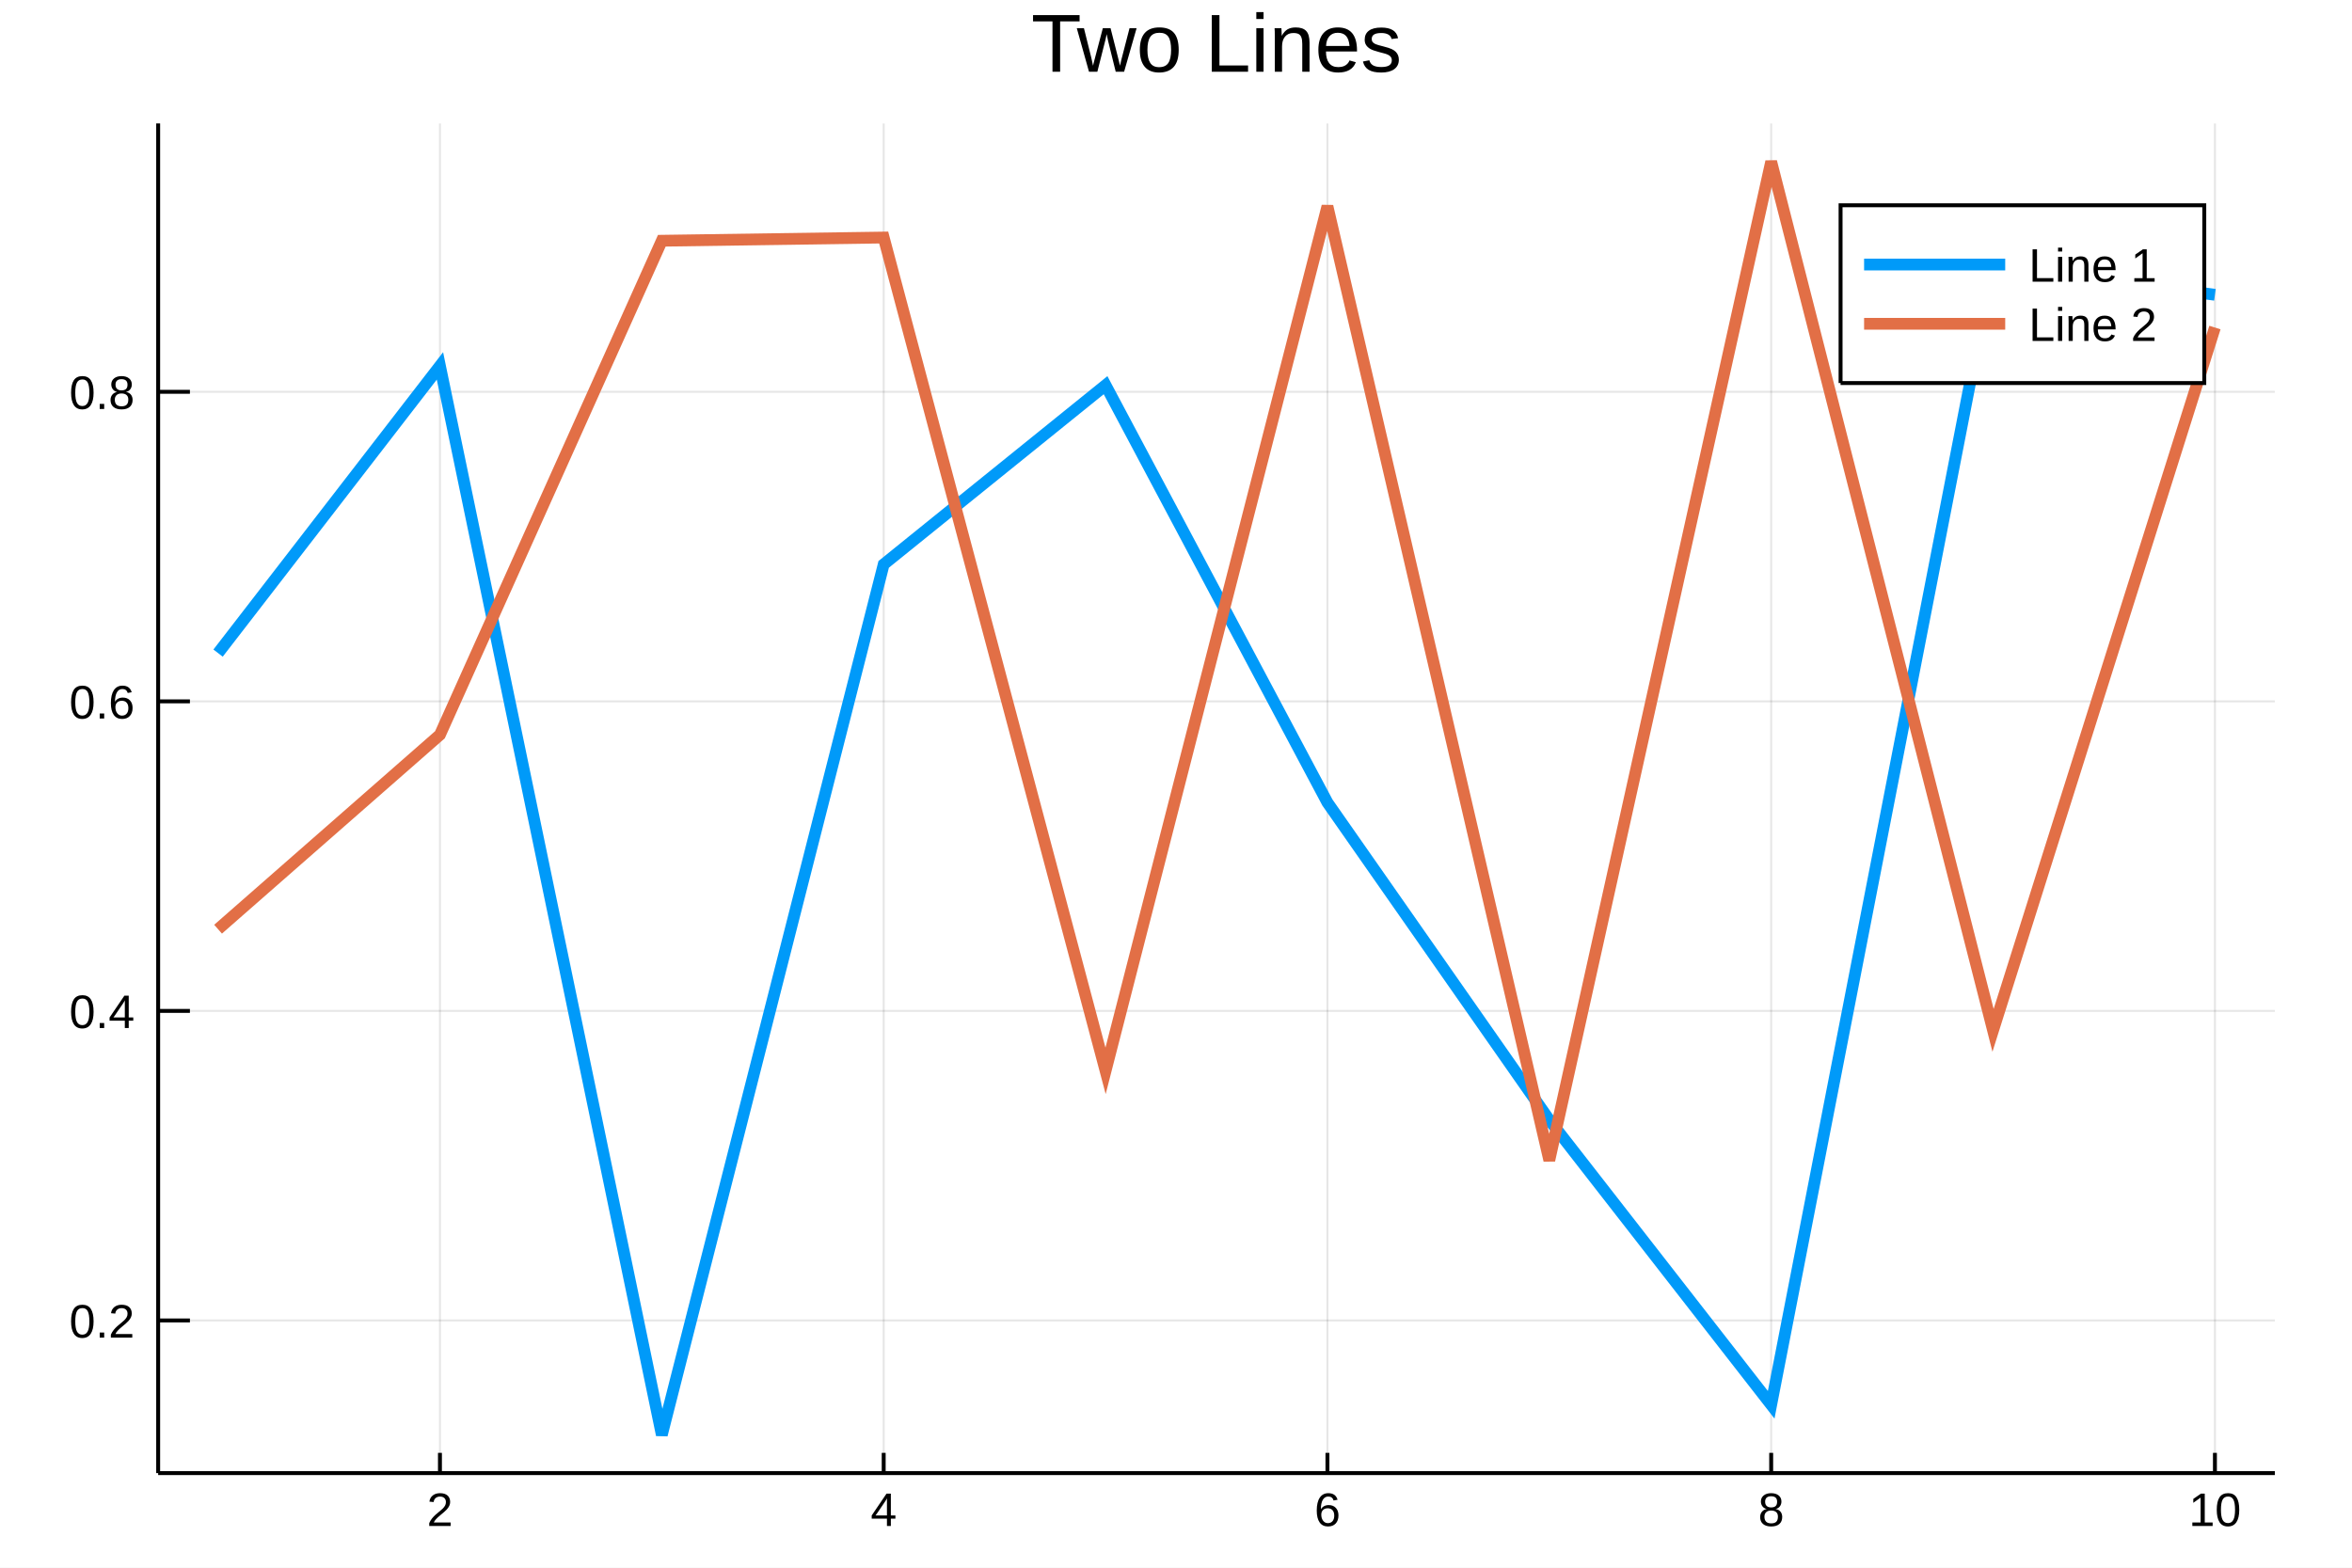
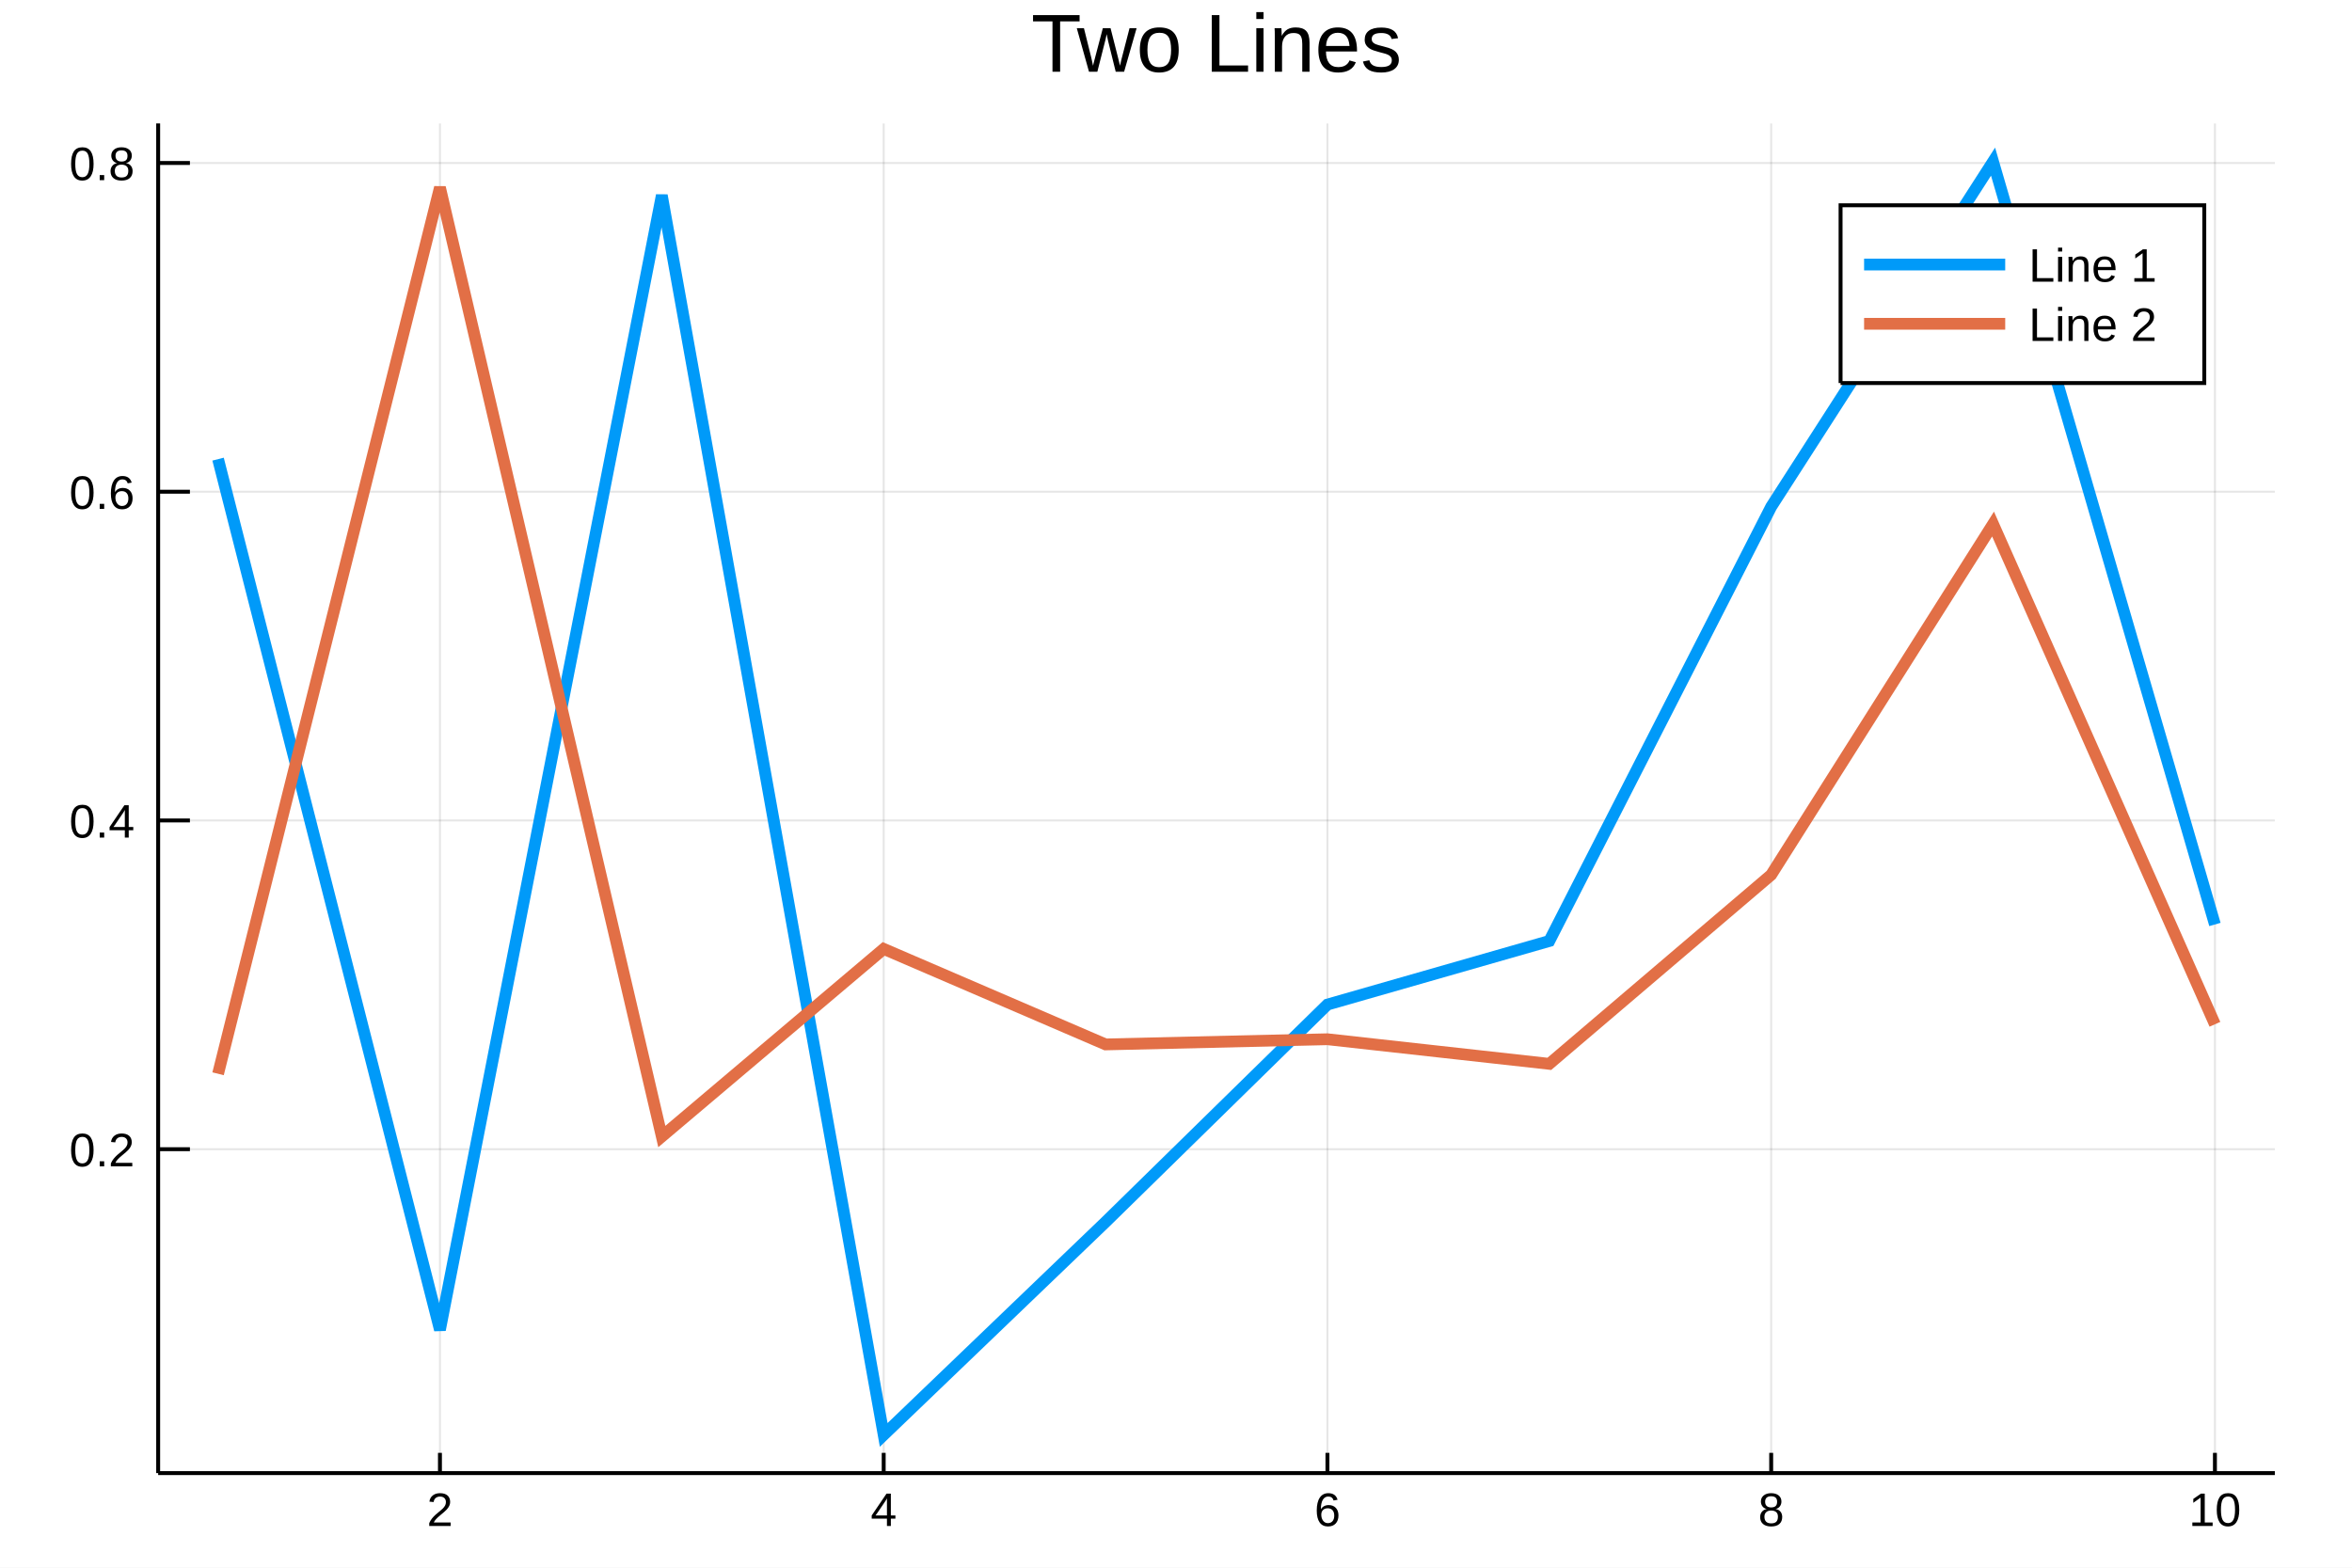
<svg xmlns="http://www.w3.org/2000/svg" width="600" height="400" viewBox="0 0 2400 1600">
  <defs>
-     <clipPath id="clip7600">
+     <clipPath id="clip5500">
      <rect x="0" y="0" width="2000" height="2000" />
    </clipPath>
  </defs>
  <defs>
-     <clipPath id="clip7601">
+     <clipPath id="clip5501">
      <rect x="0" y="0" width="2400" height="1600" />
    </clipPath>
  </defs>
-   <polygon clip-path="url(#clip7601)" points=" 0,1600 2400,1600 2400,0 0,0    " fill="#ffffff" fill-rule="evenodd" fill-opacity="1" />
+   <polygon clip-path="url(#clip5501)" points=" 0,1600 2400,1600 2400,0 0,0    " fill="#ffffff" fill-rule="evenodd" fill-opacity="1" />
  <defs>
-     <clipPath id="clip7602">
+     <clipPath id="clip5502">
      <rect x="480" y="0" width="1681" height="1600" />
    </clipPath>
  </defs>
-   <polygon clip-path="url(#clip7601)" points=" 161.394,1503.47 2321.26,1503.47 2321.26,125.984 161.394,125.984    " fill="#ffffff" fill-rule="evenodd" fill-opacity="1" />
+   <polygon clip-path="url(#clip5501)" points=" 161.394,1503.47 2321.26,1503.47 2321.26,125.984 161.394,125.984    " fill="#ffffff" fill-rule="evenodd" fill-opacity="1" />
  <defs>
-     <clipPath id="clip7603">
+     <clipPath id="clip5503">
      <rect x="161" y="125" width="2161" height="1378" />
    </clipPath>
  </defs>
-   <polyline clip-path="url(#clip7603)" style="stroke:#000000; stroke-width:2; stroke-opacity:0.1; fill:none" points="   448.923,1503.47 448.923,125.984    " />
-   <polyline clip-path="url(#clip7603)" style="stroke:#000000; stroke-width:2; stroke-opacity:0.1; fill:none" points="   901.725,1503.47 901.725,125.984    " />
-   <polyline clip-path="url(#clip7603)" style="stroke:#000000; stroke-width:2; stroke-opacity:0.1; fill:none" points="   1354.53,1503.47 1354.53,125.984    " />
-   <polyline clip-path="url(#clip7603)" style="stroke:#000000; stroke-width:2; stroke-opacity:0.1; fill:none" points="   1807.33,1503.47 1807.33,125.984    " />
-   <polyline clip-path="url(#clip7603)" style="stroke:#000000; stroke-width:2; stroke-opacity:0.1; fill:none" points="   2260.13,1503.47 2260.13,125.984    " />
-   <polyline clip-path="url(#clip7603)" style="stroke:#000000; stroke-width:2; stroke-opacity:0.1; fill:none" points="   161.394,1347.66 2321.26,1347.66    " />
-   <polyline clip-path="url(#clip7603)" style="stroke:#000000; stroke-width:2; stroke-opacity:0.1; fill:none" points="   161.394,1031.74 2321.26,1031.74    " />
-   <polyline clip-path="url(#clip7603)" style="stroke:#000000; stroke-width:2; stroke-opacity:0.1; fill:none" points="   161.394,715.809 2321.26,715.809    " />
-   <polyline clip-path="url(#clip7603)" style="stroke:#000000; stroke-width:2; stroke-opacity:0.1; fill:none" points="   161.394,399.881 2321.26,399.881    " />
-   <polyline clip-path="url(#clip7601)" style="stroke:#000000; stroke-width:4; stroke-opacity:1; fill:none" points="   161.394,1503.47 2321.26,1503.47    " />
-   <polyline clip-path="url(#clip7601)" style="stroke:#000000; stroke-width:4; stroke-opacity:1; fill:none" points="   161.394,1503.47 161.394,125.984    " />
-   <polyline clip-path="url(#clip7601)" style="stroke:#000000; stroke-width:4; stroke-opacity:1; fill:none" points="   448.923,1503.47 448.923,1482.81    " />
-   <polyline clip-path="url(#clip7601)" style="stroke:#000000; stroke-width:4; stroke-opacity:1; fill:none" points="   901.725,1503.47 901.725,1482.81    " />
-   <polyline clip-path="url(#clip7601)" style="stroke:#000000; stroke-width:4; stroke-opacity:1; fill:none" points="   1354.53,1503.47 1354.53,1482.81    " />
-   <polyline clip-path="url(#clip7601)" style="stroke:#000000; stroke-width:4; stroke-opacity:1; fill:none" points="   1807.33,1503.47 1807.33,1482.81    " />
-   <polyline clip-path="url(#clip7601)" style="stroke:#000000; stroke-width:4; stroke-opacity:1; fill:none" points="   2260.13,1503.47 2260.13,1482.81    " />
-   <polyline clip-path="url(#clip7601)" style="stroke:#000000; stroke-width:4; stroke-opacity:1; fill:none" points="   161.394,1347.66 193.792,1347.66    " />
-   <polyline clip-path="url(#clip7601)" style="stroke:#000000; stroke-width:4; stroke-opacity:1; fill:none" points="   161.394,1031.74 193.792,1031.74    " />
-   <polyline clip-path="url(#clip7601)" style="stroke:#000000; stroke-width:4; stroke-opacity:1; fill:none" points="   161.394,715.809 193.792,715.809    " />
-   <polyline clip-path="url(#clip7601)" style="stroke:#000000; stroke-width:4; stroke-opacity:1; fill:none" points="   161.394,399.881 193.792,399.881    " />
-   <g clip-path="url(#clip7601)">
+   <polyline clip-path="url(#clip5503)" style="stroke:#000000; stroke-width:2; stroke-opacity:0.1; fill:none" points="   448.923,1503.47 448.923,125.984    " />
+   <polyline clip-path="url(#clip5503)" style="stroke:#000000; stroke-width:2; stroke-opacity:0.1; fill:none" points="   901.725,1503.47 901.725,125.984    " />
+   <polyline clip-path="url(#clip5503)" style="stroke:#000000; stroke-width:2; stroke-opacity:0.1; fill:none" points="   1354.53,1503.47 1354.53,125.984    " />
+   <polyline clip-path="url(#clip5503)" style="stroke:#000000; stroke-width:2; stroke-opacity:0.1; fill:none" points="   1807.33,1503.47 1807.33,125.984    " />
+   <polyline clip-path="url(#clip5503)" style="stroke:#000000; stroke-width:2; stroke-opacity:0.1; fill:none" points="   2260.13,1503.47 2260.13,125.984    " />
+   <polyline clip-path="url(#clip5503)" style="stroke:#000000; stroke-width:2; stroke-opacity:0.1; fill:none" points="   161.394,1172.88 2321.26,1172.88    " />
+   <polyline clip-path="url(#clip5503)" style="stroke:#000000; stroke-width:2; stroke-opacity:0.1; fill:none" points="   161.394,837.366 2321.26,837.366    " />
+   <polyline clip-path="url(#clip5503)" style="stroke:#000000; stroke-width:2; stroke-opacity:0.1; fill:none" points="   161.394,501.853 2321.26,501.853    " />
+   <polyline clip-path="url(#clip5503)" style="stroke:#000000; stroke-width:2; stroke-opacity:0.1; fill:none" points="   161.394,166.341 2321.26,166.341    " />
+   <polyline clip-path="url(#clip5501)" style="stroke:#000000; stroke-width:4; stroke-opacity:1; fill:none" points="   161.394,1503.47 2321.26,1503.47    " />
+   <polyline clip-path="url(#clip5501)" style="stroke:#000000; stroke-width:4; stroke-opacity:1; fill:none" points="   161.394,1503.47 161.394,125.984    " />
+   <polyline clip-path="url(#clip5501)" style="stroke:#000000; stroke-width:4; stroke-opacity:1; fill:none" points="   448.923,1503.47 448.923,1482.81    " />
+   <polyline clip-path="url(#clip5501)" style="stroke:#000000; stroke-width:4; stroke-opacity:1; fill:none" points="   901.725,1503.47 901.725,1482.81    " />
+   <polyline clip-path="url(#clip5501)" style="stroke:#000000; stroke-width:4; stroke-opacity:1; fill:none" points="   1354.53,1503.47 1354.53,1482.81    " />
+   <polyline clip-path="url(#clip5501)" style="stroke:#000000; stroke-width:4; stroke-opacity:1; fill:none" points="   1807.33,1503.47 1807.33,1482.81    " />
+   <polyline clip-path="url(#clip5501)" style="stroke:#000000; stroke-width:4; stroke-opacity:1; fill:none" points="   2260.13,1503.47 2260.13,1482.81    " />
+   <polyline clip-path="url(#clip5501)" style="stroke:#000000; stroke-width:4; stroke-opacity:1; fill:none" points="   161.394,1172.88 193.792,1172.88    " />
+   <polyline clip-path="url(#clip5501)" style="stroke:#000000; stroke-width:4; stroke-opacity:1; fill:none" points="   161.394,837.366 193.792,837.366    " />
+   <polyline clip-path="url(#clip5501)" style="stroke:#000000; stroke-width:4; stroke-opacity:1; fill:none" points="   161.394,501.853 193.792,501.853    " />
+   <polyline clip-path="url(#clip5501)" style="stroke:#000000; stroke-width:4; stroke-opacity:1; fill:none" points="   161.394,166.341 193.792,166.341    " />
+   <g clip-path="url(#clip5501)">
    <text style="fill:#000000; fill-opacity:1; font-family:Arial,Helvetica Neue,Helvetica,sans-serif; font-size:48px; text-anchor:middle;" transform="rotate(0, 448.923, 1557.47)" x="448.923" y="1557.47">2</text>
  </g>
-   <g clip-path="url(#clip7601)">
+   <g clip-path="url(#clip5501)">
    <text style="fill:#000000; fill-opacity:1; font-family:Arial,Helvetica Neue,Helvetica,sans-serif; font-size:48px; text-anchor:middle;" transform="rotate(0, 901.725, 1557.47)" x="901.725" y="1557.47">4</text>
  </g>
-   <g clip-path="url(#clip7601)">
+   <g clip-path="url(#clip5501)">
    <text style="fill:#000000; fill-opacity:1; font-family:Arial,Helvetica Neue,Helvetica,sans-serif; font-size:48px; text-anchor:middle;" transform="rotate(0, 1354.53, 1557.47)" x="1354.53" y="1557.47">6</text>
  </g>
-   <g clip-path="url(#clip7601)">
+   <g clip-path="url(#clip5501)">
    <text style="fill:#000000; fill-opacity:1; font-family:Arial,Helvetica Neue,Helvetica,sans-serif; font-size:48px; text-anchor:middle;" transform="rotate(0, 1807.33, 1557.47)" x="1807.33" y="1557.47">8</text>
  </g>
-   <g clip-path="url(#clip7601)">
+   <g clip-path="url(#clip5501)">
    <text style="fill:#000000; fill-opacity:1; font-family:Arial,Helvetica Neue,Helvetica,sans-serif; font-size:48px; text-anchor:middle;" transform="rotate(0, 2260.13, 1557.47)" x="2260.13" y="1557.47">10</text>
  </g>
-   <g clip-path="url(#clip7601)">
-     <text style="fill:#000000; fill-opacity:1; font-family:Arial,Helvetica Neue,Helvetica,sans-serif; font-size:48px; text-anchor:end;" transform="rotate(0, 137.394, 1365.16)" x="137.394" y="1365.16">0.2</text>
+   <g clip-path="url(#clip5501)">
+     <text style="fill:#000000; fill-opacity:1; font-family:Arial,Helvetica Neue,Helvetica,sans-serif; font-size:48px; text-anchor:end;" transform="rotate(0, 137.394, 1190.38)" x="137.394" y="1190.38">0.2</text>
  </g>
-   <g clip-path="url(#clip7601)">
-     <text style="fill:#000000; fill-opacity:1; font-family:Arial,Helvetica Neue,Helvetica,sans-serif; font-size:48px; text-anchor:end;" transform="rotate(0, 137.394, 1049.24)" x="137.394" y="1049.24">0.4</text>
+   <g clip-path="url(#clip5501)">
+     <text style="fill:#000000; fill-opacity:1; font-family:Arial,Helvetica Neue,Helvetica,sans-serif; font-size:48px; text-anchor:end;" transform="rotate(0, 137.394, 854.866)" x="137.394" y="854.866">0.4</text>
  </g>
-   <g clip-path="url(#clip7601)">
-     <text style="fill:#000000; fill-opacity:1; font-family:Arial,Helvetica Neue,Helvetica,sans-serif; font-size:48px; text-anchor:end;" transform="rotate(0, 137.394, 733.309)" x="137.394" y="733.309">0.6</text>
+   <g clip-path="url(#clip5501)">
+     <text style="fill:#000000; fill-opacity:1; font-family:Arial,Helvetica Neue,Helvetica,sans-serif; font-size:48px; text-anchor:end;" transform="rotate(0, 137.394, 519.353)" x="137.394" y="519.353">0.6</text>
  </g>
-   <g clip-path="url(#clip7601)">
-     <text style="fill:#000000; fill-opacity:1; font-family:Arial,Helvetica Neue,Helvetica,sans-serif; font-size:48px; text-anchor:end;" transform="rotate(0, 137.394, 417.381)" x="137.394" y="417.381">0.8</text>
+   <g clip-path="url(#clip5501)">
+     <text style="fill:#000000; fill-opacity:1; font-family:Arial,Helvetica Neue,Helvetica,sans-serif; font-size:48px; text-anchor:end;" transform="rotate(0, 137.394, 183.841)" x="137.394" y="183.841">0.8</text>
  </g>
-   <g clip-path="url(#clip7601)">
+   <g clip-path="url(#clip5501)">
    <text style="fill:#000000; fill-opacity:1; font-family:Arial,Helvetica Neue,Helvetica,sans-serif; font-size:84px; text-anchor:middle;" transform="rotate(0, 1241.33, 73.2)" x="1241.33" y="73.2">Two Lines</text>
  </g>
-   <polyline clip-path="url(#clip7603)" style="stroke:#009af9; stroke-width:12; stroke-opacity:1; fill:none" points="   222.522,666.558 448.923,373.445 675.324,1464.49 901.725,575.996 1128.13,393.133 1354.53,819.089 1580.93,1143.06 1807.33,1433.75 2033.73,270.332 2260.13,300.877       " />
-   <polyline clip-path="url(#clip7603)" style="stroke:#e26f46; stroke-width:12; stroke-opacity:1; fill:none" points="   222.522,948.346 448.923,749.897 675.324,245.696 901.725,242.43 1128.13,1092.93 1354.53,210.503 1580.93,1184.24 1807.33,164.97 2033.73,1051.59 2260.13,334.303       " />
-   <polygon clip-path="url(#clip7601)" points=" 1878.14,390.944 2249.26,390.944 2249.26,209.504 1878.14,209.504    " fill="#ffffff" fill-rule="evenodd" fill-opacity="1" />
-   <polyline clip-path="url(#clip7601)" style="stroke:#000000; stroke-width:4; stroke-opacity:1; fill:none" points="   1878.14,390.944 2249.26,390.944 2249.26,209.504 1878.14,209.504 1878.14,390.944    " />
-   <polyline clip-path="url(#clip7601)" style="stroke:#009af9; stroke-width:12; stroke-opacity:1; fill:none" points="   1902.14,269.984 2046.14,269.984    " />
-   <g clip-path="url(#clip7601)">
+   <polyline clip-path="url(#clip5503)" style="stroke:#009af9; stroke-width:12; stroke-opacity:1; fill:none" points="   222.522,468.606 448.923,1357.26 675.324,199.384 901.725,1464.49 1128.13,1247.17 1354.53,1025.26 1580.93,960.39 1807.33,517.181 2033.73,164.97 2260.13,943.524       " />
+   <polyline clip-path="url(#clip5503)" style="stroke:#e26f46; stroke-width:12; stroke-opacity:1; fill:none" points="   222.522,1095.91 448.923,191.356 675.324,1159.96 901.725,968.467 1128.13,1065.95 1354.53,1060.66 1580.93,1085.78 1807.33,892.847 2033.73,534.853 2260.13,1045.4       " />
+   <polygon clip-path="url(#clip5501)" points=" 1878.14,390.944 2249.26,390.944 2249.26,209.504 1878.14,209.504    " fill="#ffffff" fill-rule="evenodd" fill-opacity="1" />
+   <polyline clip-path="url(#clip5501)" style="stroke:#000000; stroke-width:4; stroke-opacity:1; fill:none" points="   1878.14,390.944 2249.26,390.944 2249.26,209.504 1878.14,209.504 1878.14,390.944    " />
+   <polyline clip-path="url(#clip5501)" style="stroke:#009af9; stroke-width:12; stroke-opacity:1; fill:none" points="   1902.14,269.984 2046.14,269.984    " />
+   <g clip-path="url(#clip5501)">
    <text style="fill:#000000; fill-opacity:1; font-family:Arial,Helvetica Neue,Helvetica,sans-serif; font-size:48px; text-anchor:start;" transform="rotate(0, 2070.14, 287.484)" x="2070.14" y="287.484">Line 1</text>
  </g>
-   <polyline clip-path="url(#clip7601)" style="stroke:#e26f46; stroke-width:12; stroke-opacity:1; fill:none" points="   1902.14,330.464 2046.14,330.464    " />
-   <g clip-path="url(#clip7601)">
+   <polyline clip-path="url(#clip5501)" style="stroke:#e26f46; stroke-width:12; stroke-opacity:1; fill:none" points="   1902.14,330.464 2046.14,330.464    " />
+   <g clip-path="url(#clip5501)">
    <text style="fill:#000000; fill-opacity:1; font-family:Arial,Helvetica Neue,Helvetica,sans-serif; font-size:48px; text-anchor:start;" transform="rotate(0, 2070.14, 347.964)" x="2070.14" y="347.964">Line 2</text>
  </g>
</svg>
